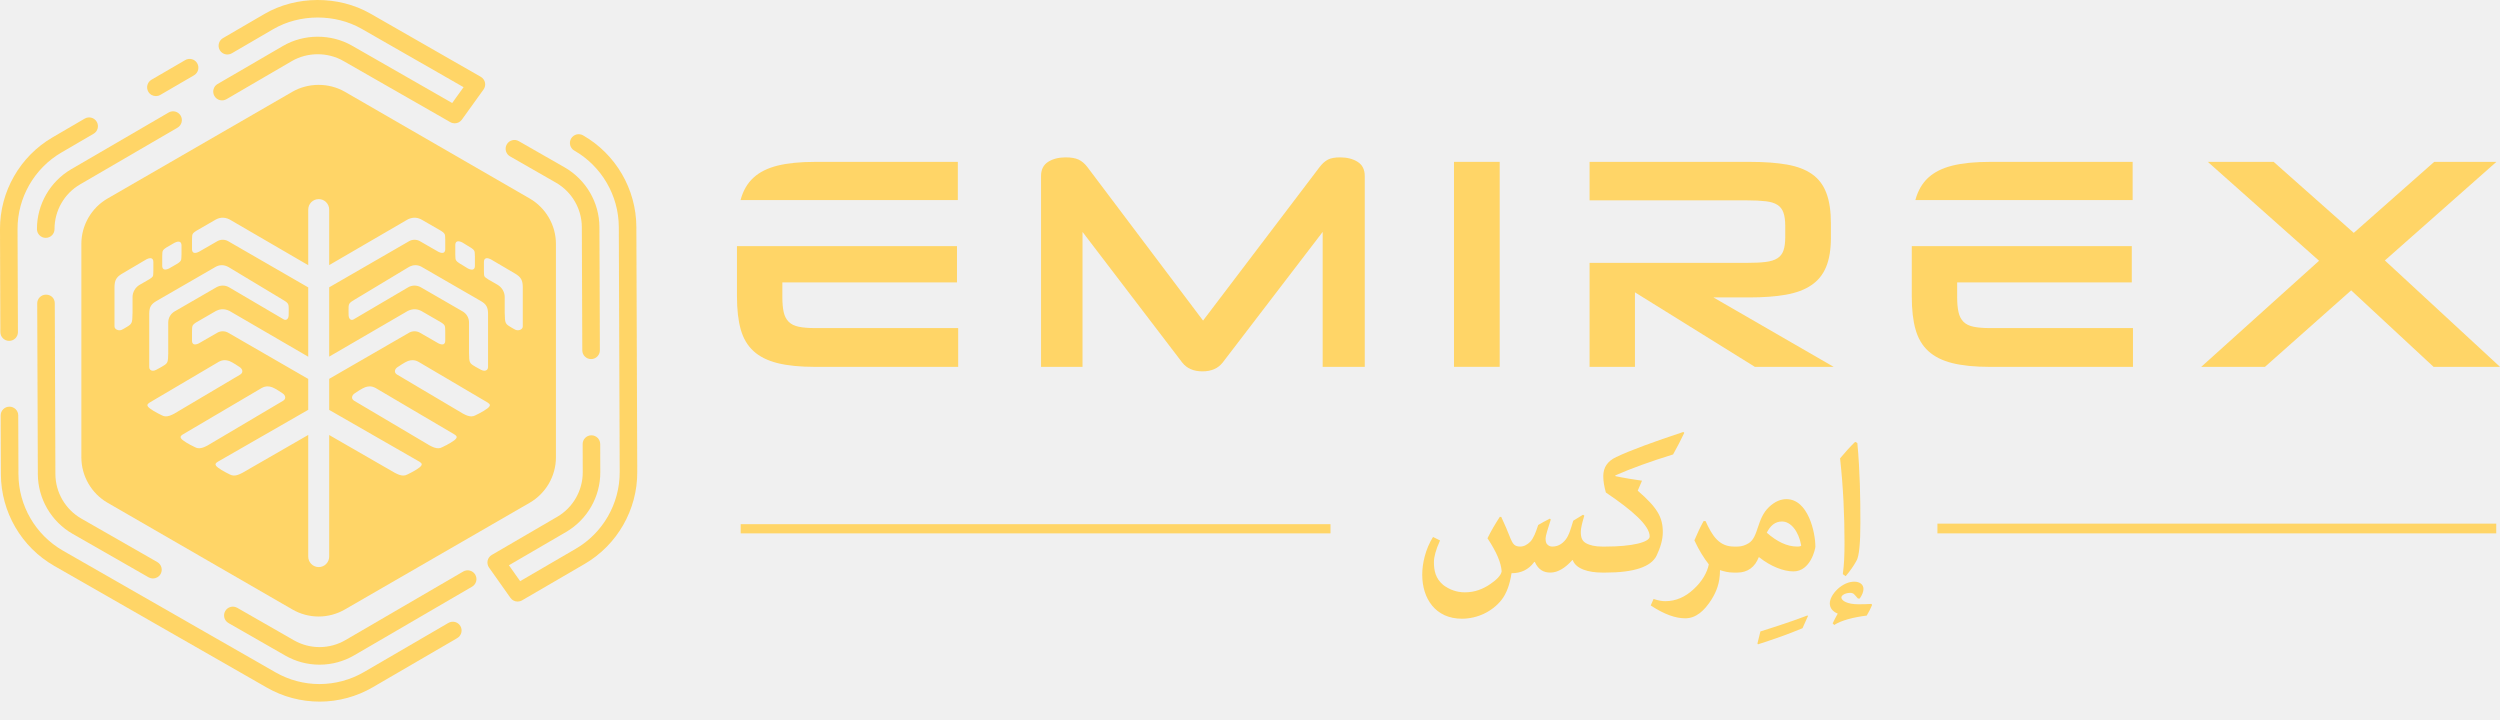
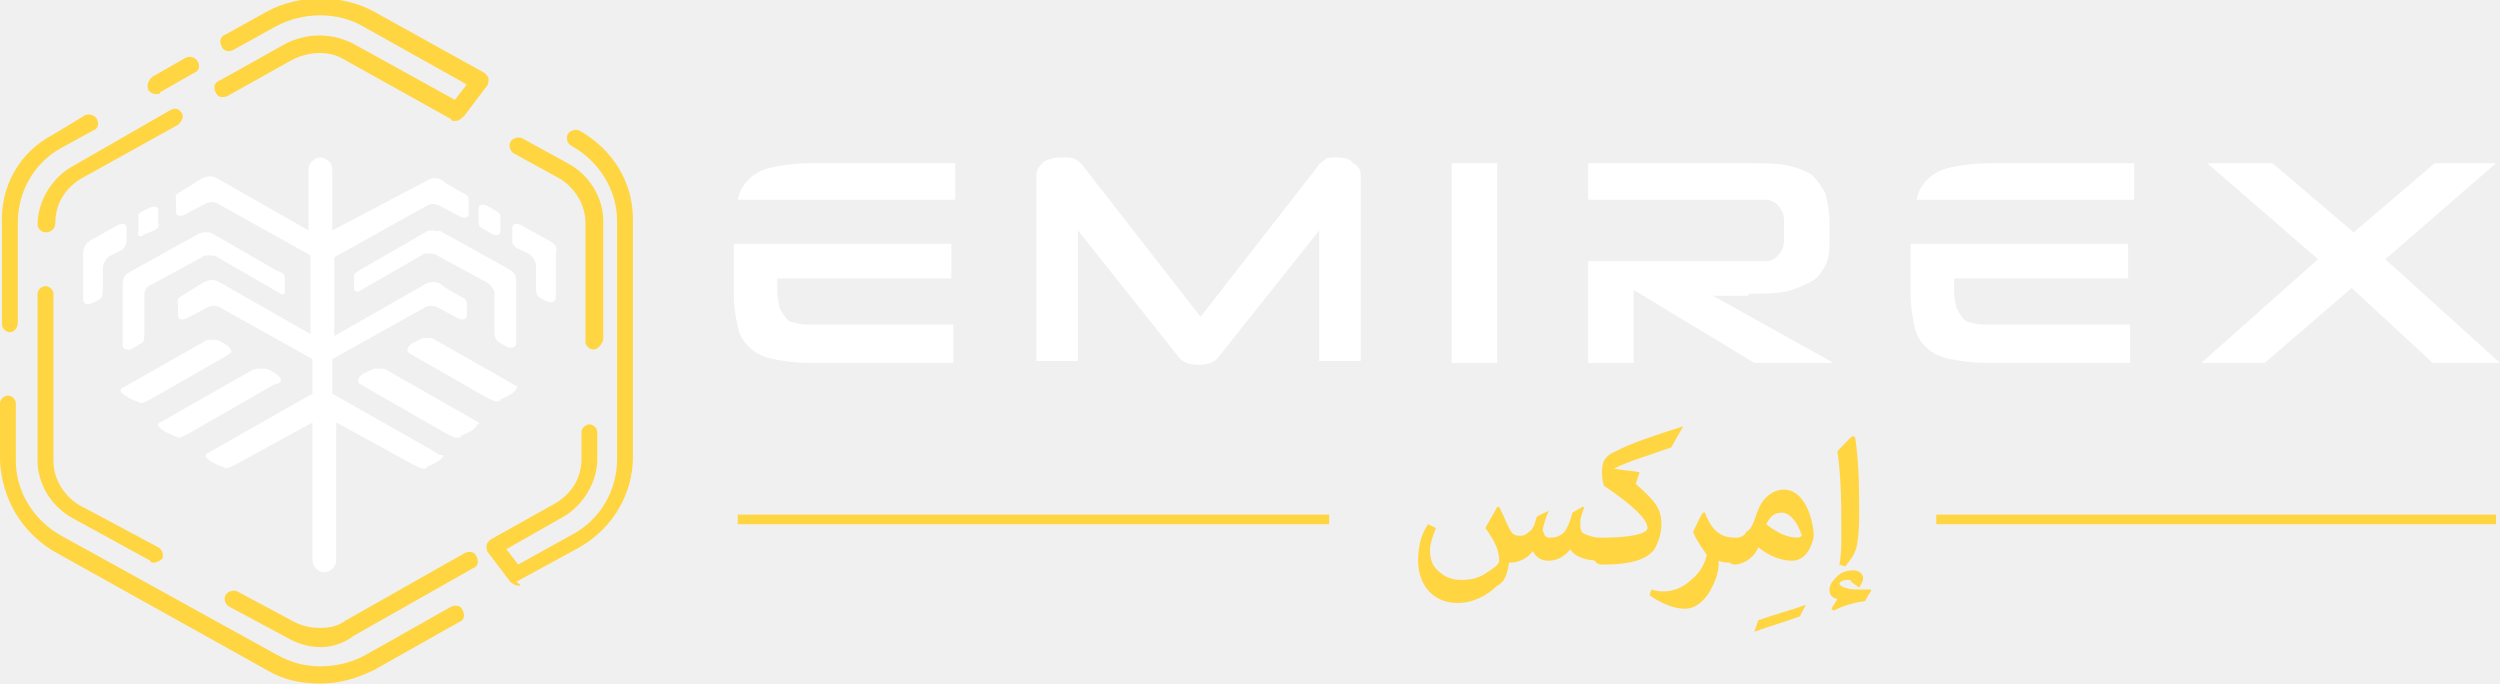
- <svg xmlns="http://www.w3.org/2000/svg" width="132" height="38" viewBox="0 0 132 38" fill="none">
-   <path d="M70.757 8.309C70.482 8.309 70.267 8.349 70.116 8.427C69.961 8.508 69.816 8.637 69.678 8.817L63.521 16.927L57.411 8.817C57.273 8.637 57.121 8.508 56.95 8.427C56.782 8.349 56.554 8.309 56.269 8.309C55.898 8.309 55.588 8.389 55.34 8.547C55.091 8.706 54.967 8.955 54.967 9.293V19.371H57.157V12.245L62.426 19.148C62.67 19.455 63.024 19.608 63.489 19.608C63.955 19.608 64.309 19.455 64.553 19.148L69.837 12.245V19.371H72.059V9.293C72.059 8.955 71.934 8.706 71.686 8.547C71.437 8.389 71.127 8.309 70.757 8.309Z" fill="#FFD567" />
-   <path d="M76.771 19.369H79.183V8.546H76.771V19.369Z" fill="#FFD567" />
-   <path d="M92.373 15.704C93.113 15.704 93.752 15.657 94.293 15.561C94.832 15.466 95.279 15.3 95.634 15.061C95.988 14.823 96.251 14.502 96.419 14.093C96.588 13.685 96.672 13.171 96.672 12.546V11.799C96.672 11.155 96.594 10.621 96.434 10.198C96.277 9.775 96.026 9.441 95.681 9.198C95.338 8.954 94.896 8.786 94.356 8.69C93.817 8.595 93.166 8.547 92.404 8.547H83.929V10.579H92.246C92.636 10.579 92.965 10.595 93.23 10.626C93.494 10.657 93.699 10.721 93.849 10.817C93.997 10.911 94.103 11.049 94.166 11.229C94.229 11.409 94.261 11.642 94.261 11.928V12.514C94.261 12.81 94.229 13.05 94.166 13.229C94.103 13.409 93.994 13.546 93.84 13.642C93.687 13.737 93.481 13.8 93.221 13.832C92.962 13.864 92.636 13.879 92.246 13.879H83.929V19.37H86.325V15.434L92.657 19.37H96.817L90.468 15.704H92.373Z" fill="#FFD567" />
-   <path d="M104.203 17.252C103.974 17.204 103.797 17.118 103.67 16.989C103.544 16.863 103.457 16.693 103.41 16.482C103.361 16.27 103.338 16 103.338 15.672V14.911H112.558V12.997H100.942V15.657C100.942 16.344 101.007 16.924 101.14 17.394C101.272 17.865 101.496 18.246 101.814 18.537C102.132 18.829 102.554 19.039 103.085 19.173C103.614 19.304 104.274 19.371 105.068 19.371H112.621V17.323H105.068C104.719 17.323 104.431 17.299 104.203 17.252Z" fill="#FFD567" />
-   <path d="M112.603 8.547H105.069C104.275 8.547 103.614 8.613 103.085 8.745C102.554 8.877 102.132 9.089 101.814 9.38C101.497 9.671 101.274 10.054 101.14 10.531C101.137 10.54 101.137 10.553 101.134 10.563H112.603V8.547Z" fill="#FFD567" />
-   <path d="M42.173 17.252C41.945 17.204 41.769 17.118 41.642 16.989C41.514 16.863 41.428 16.693 41.38 16.482C41.331 16.27 41.308 16 41.308 15.672V14.911H50.529V12.997H38.912V15.657C38.912 16.344 38.978 16.924 39.11 17.394C39.243 17.865 39.467 18.246 39.785 18.537C40.102 18.829 40.525 19.039 41.055 19.173C41.584 19.304 42.244 19.371 43.038 19.371H50.592V17.323H43.038C42.689 17.323 42.4 17.299 42.173 17.252Z" fill="#FFD567" />
-   <path d="M50.574 8.547H43.038C42.244 8.547 41.584 8.613 41.055 8.745C40.524 8.877 40.102 9.089 39.785 9.38C39.467 9.671 39.243 10.054 39.11 10.531C39.107 10.54 39.107 10.553 39.104 10.563H50.574V8.547Z" fill="#FFD567" />
-   <path d="M132 19.37L125.921 13.752L131.809 8.547H128.524L124.279 12.296L120.049 8.547H116.573L122.446 13.768L116.225 19.37H119.589L124.142 15.33L128.493 19.37H132Z" fill="#FFD567" />
-   <path d="M39.108 28.162H70.25V27.676H39.108V28.162Z" fill="#FFD567" />
-   <path d="M102.296 28.162H131.802V27.648H102.296V28.162Z" fill="#FFD567" />
-   <path d="M79.808 30.266C80.296 30.266 80.708 30.088 81.009 29.669H81.037C81.236 30.109 81.531 30.232 81.861 30.232C82.264 30.232 82.65 29.979 83.02 29.573H83.041C83.206 30.04 83.878 30.232 84.591 30.232H84.689V28.859H84.591C84.241 28.859 83.94 28.798 83.72 28.668C83.542 28.557 83.466 28.4 83.466 28.077C83.466 27.878 83.555 27.542 83.652 27.226L83.583 27.178L83.068 27.493C82.945 27.892 82.848 28.269 82.656 28.503C82.465 28.742 82.231 28.859 81.963 28.859C81.874 28.859 81.772 28.838 81.674 28.723C81.626 28.654 81.607 28.564 81.607 28.427C81.607 28.29 81.73 27.906 81.881 27.431L81.833 27.384C81.62 27.487 81.414 27.604 81.216 27.72C81.091 28.105 80.975 28.413 80.803 28.599C80.639 28.763 80.461 28.859 80.268 28.859C79.953 28.859 79.871 28.702 79.753 28.427C79.596 28.03 79.438 27.651 79.266 27.295L79.191 27.288C78.944 27.665 78.732 28.03 78.539 28.421C79.019 29.141 79.26 29.717 79.287 30.17C79.246 30.396 79.004 30.622 78.683 30.842C78.299 31.104 77.867 31.275 77.346 31.275C76.913 31.275 76.535 31.137 76.199 30.884C75.794 30.54 75.711 30.129 75.711 29.676C75.711 29.428 75.8 29.045 76.034 28.536L75.664 28.352C75.265 28.99 75.094 29.738 75.094 30.348C75.094 31.597 75.788 32.668 77.187 32.668C78.016 32.668 78.792 32.284 79.272 31.686C79.548 31.336 79.72 30.856 79.808 30.266ZM86.698 25.381C86.253 25.318 85.778 25.243 85.292 25.14V25.099C86.149 24.721 87.171 24.357 88.339 23.994C88.552 23.616 88.75 23.232 88.929 22.856L88.88 22.807C87.343 23.315 86.052 23.788 85.34 24.131C84.867 24.351 84.653 24.687 84.653 25.14C84.653 25.408 84.701 25.695 84.79 26.005C86.184 26.945 87.103 27.747 87.103 28.324C87.103 28.633 86.157 28.859 84.783 28.859H84.689C84.358 28.859 84.208 29.217 84.208 29.546C84.208 29.875 84.358 30.232 84.689 30.232H84.783C86.266 30.232 87.178 29.93 87.466 29.34C87.666 28.921 87.796 28.503 87.796 28.098C87.796 27.301 87.501 26.801 86.472 25.909L86.698 25.381ZM91.646 28.859H91.551C90.781 28.859 90.411 28.31 90.054 27.514H89.95C89.779 27.816 89.622 28.16 89.464 28.53C89.697 29.038 89.957 29.456 90.225 29.799C90.143 30.218 89.875 30.699 89.423 31.11C88.997 31.508 88.504 31.742 87.927 31.742C87.776 31.742 87.57 31.715 87.308 31.625L87.158 31.968C87.886 32.448 88.475 32.647 88.984 32.647C89.547 32.647 89.992 32.249 90.37 31.652C90.61 31.261 90.816 30.809 90.816 30.102C91.029 30.17 91.248 30.232 91.529 30.232H91.646V28.859ZM95.462 32.524L95.434 32.496C94.645 32.798 93.801 33.073 92.949 33.34L92.792 33.979L92.826 34.02C93.63 33.759 94.432 33.484 95.173 33.169L95.462 32.524ZM92.882 29.422C93.498 29.91 94.171 30.17 94.693 30.17C95.605 30.17 95.852 28.962 95.852 28.867C95.852 28.105 95.468 26.355 94.323 26.355C94.013 26.355 93.712 26.485 93.417 26.759C92.744 27.384 92.867 28.345 92.332 28.681C92.154 28.791 91.954 28.859 91.741 28.859H91.646C91.317 28.859 91.165 29.217 91.165 29.546C91.165 29.902 91.323 30.232 91.639 30.232H91.728C92.285 30.232 92.669 29.93 92.861 29.422H92.882ZM93.286 28.126C93.472 27.755 93.725 27.535 94.089 27.535C94.549 27.535 94.961 28.03 95.105 28.798C95.105 28.838 95.023 28.859 94.893 28.859C94.357 28.859 93.822 28.599 93.286 28.126ZM97.451 30.424C97.685 30.149 97.87 29.882 98.015 29.621C98.165 29.388 98.228 28.668 98.228 27.59C98.228 26.258 98.206 24.872 98.068 23.39L97.953 23.329C97.692 23.582 97.43 23.871 97.156 24.2C97.321 25.703 97.39 27.178 97.39 28.66C97.39 29.319 97.369 29.827 97.3 30.314L97.451 30.424ZM98.193 31.604C98.324 31.413 98.391 31.248 98.391 31.097C98.391 30.863 98.199 30.712 97.904 30.712C97.609 30.712 97.315 30.85 97.054 31.076C96.76 31.344 96.614 31.639 96.614 31.851C96.614 32.112 96.765 32.284 97.032 32.4C96.938 32.565 96.848 32.737 96.765 32.915L96.848 32.998C97.225 32.757 97.815 32.599 98.563 32.502C98.674 32.318 98.768 32.133 98.844 31.947L98.817 31.886C98.577 31.899 98.378 31.906 98.124 31.906C97.541 31.906 97.225 31.721 97.225 31.543C97.225 31.44 97.41 31.309 97.685 31.302C97.78 31.302 97.863 31.33 97.918 31.398L98.103 31.604H98.193Z" fill="#FFD567" />
-   <path d="M8.232 5.074C8.073 5.074 7.916 4.992 7.831 4.844C7.702 4.622 7.777 4.339 7.997 4.21L9.778 3.174C10 3.044 10.285 3.119 10.412 3.34C10.541 3.562 10.466 3.846 10.245 3.975L8.465 5.011C8.391 5.054 8.311 5.074 8.232 5.074Z" fill="#FFD567" />
-   <path d="M0.484 17.998C0.228 17.998 0.021 17.792 0.02 17.537L4.85896e-05 12.104C-0.008 10.113 1.057 8.252 2.778 7.251L4.474 6.262C4.696 6.134 4.978 6.208 5.107 6.43C5.238 6.651 5.162 6.935 4.941 7.063L3.244 8.052C1.808 8.888 0.921 10.44 0.926 12.101L0.947 17.534C0.948 17.789 0.742 17.998 0.485 17.998H0.484Z" fill="#FFD567" />
-   <path d="M16.89 37.046C15.897 37.046 14.936 36.791 14.092 36.307L2.861 29.878C1.131 28.886 0.054 27.035 0.047 25.043L0.035 21.936C0.034 21.68 0.241 21.472 0.498 21.472H0.499C0.754 21.472 0.962 21.677 0.963 21.933L0.974 25.04C0.979 26.701 1.88 28.247 3.322 29.074L14.553 35.503C15.257 35.906 16.059 36.119 16.871 36.119C17.702 36.116 18.509 35.897 19.218 35.484L23.675 32.89C23.897 32.762 24.181 32.835 24.309 33.057C24.439 33.279 24.362 33.562 24.142 33.692L19.685 36.286C18.835 36.781 17.868 37.043 16.89 37.046Z" fill="#FFD567" />
-   <path d="M31.209 18.96C30.954 18.96 30.746 18.754 30.745 18.499L30.721 11.992C30.718 11.026 30.194 10.126 29.355 9.645L26.931 8.257C26.708 8.13 26.631 7.846 26.758 7.624C26.885 7.402 27.169 7.324 27.391 7.452L29.817 8.84C30.942 9.487 31.645 10.692 31.649 11.989L31.673 18.496C31.674 18.751 31.468 18.96 31.21 18.96H31.209Z" fill="#FFD567" />
-   <path d="M27.331 31.763C27.184 31.763 27.041 31.694 26.952 31.567L25.821 29.968C25.746 29.861 25.72 29.729 25.746 29.601C25.774 29.474 25.854 29.364 25.967 29.3L29.42 27.288C30.256 26.802 30.772 25.899 30.769 24.932L30.764 23.449C30.762 23.193 30.969 22.985 31.225 22.984H31.227C31.482 22.984 31.69 23.191 31.691 23.447L31.695 24.929C31.702 26.226 31.008 27.437 29.887 28.09L26.871 29.846L27.463 30.685L30.402 28.974C31.838 28.138 32.726 26.587 32.72 24.925L32.673 11.985C32.667 10.324 31.766 8.778 30.325 7.952C30.102 7.825 30.025 7.54 30.153 7.318C30.281 7.097 30.564 7.02 30.786 7.147C32.514 8.137 33.592 9.99 33.6 11.982L33.647 24.923C33.656 26.913 32.59 28.773 30.869 29.776L27.563 31.7C27.49 31.742 27.41 31.763 27.331 31.763Z" fill="#FFD567" />
-   <path d="M16.87 35.095C16.238 35.095 15.613 34.929 15.062 34.614L12.064 32.897C11.841 32.771 11.765 32.487 11.892 32.264C12.018 32.042 12.302 31.965 12.525 32.092L15.522 33.809C15.934 34.043 16.398 34.167 16.87 34.167H16.881C17.356 34.165 17.825 34.038 18.238 33.798L24.46 30.175C24.681 30.047 24.965 30.122 25.094 30.343C25.223 30.564 25.147 30.848 24.926 30.976L18.704 34.6C18.151 34.921 17.522 35.093 16.884 35.095H16.87Z" fill="#FFD567" />
-   <path d="M8.074 30.544C7.996 30.544 7.917 30.523 7.845 30.482L3.831 28.185C2.705 27.539 2.003 26.332 1.998 25.036L1.965 16.022C1.964 15.766 2.171 15.558 2.427 15.558C2.71 15.558 2.892 15.763 2.892 16.019L2.925 25.033C2.929 26 3.453 26.898 4.293 27.381L8.305 29.677C8.528 29.804 8.605 30.089 8.478 30.31C8.392 30.46 8.235 30.544 8.074 30.544Z" fill="#FFD567" />
-   <path d="M2.415 12.559C2.159 12.559 1.952 12.352 1.951 12.097C1.947 10.8 2.64 9.589 3.76 8.935L8.905 5.94C9.126 5.811 9.411 5.886 9.54 6.108C9.668 6.328 9.593 6.612 9.372 6.742L4.227 9.737C3.391 10.223 2.875 11.126 2.879 12.094C2.88 12.349 2.673 12.559 2.416 12.559H2.415Z" fill="#FFD567" />
-   <path d="M24.007 6.512C23.929 6.512 23.85 6.492 23.778 6.451L18.126 3.216C17.299 2.744 16.234 2.746 15.41 3.225L11.956 5.238C11.733 5.366 11.45 5.291 11.322 5.07C11.192 4.849 11.267 4.564 11.488 4.436L14.944 2.425C16.048 1.781 17.477 1.777 18.585 2.41L23.876 5.439L24.476 4.603L19.096 1.522C17.693 0.72 15.825 0.726 14.428 1.539L12.239 2.815C12.017 2.943 11.733 2.869 11.604 2.647C11.476 2.426 11.551 2.143 11.772 2.013L13.961 0.738C15.641 -0.239 17.87 -0.246 19.555 0.717L25.384 4.055C25.498 4.119 25.579 4.23 25.607 4.359C25.635 4.486 25.607 4.621 25.53 4.727L24.385 6.319C24.295 6.444 24.152 6.512 24.007 6.512Z" fill="#FFD567" />
-   <path d="M27.602 17.237C27.602 17.396 27.381 17.48 27.23 17.418C27.144 17.384 26.875 17.214 26.875 17.214C26.669 17.085 26.66 16.985 26.652 16.581L26.649 16.538V15.691C26.649 15.427 26.51 15.182 26.284 15.044L25.774 14.75C25.524 14.588 25.566 14.598 25.551 14.308V13.832C25.551 13.653 25.663 13.565 25.917 13.693L27.21 14.454C27.501 14.628 27.597 14.796 27.602 15.141V17.237ZM25.74 21.561C25.525 21.73 25.105 21.928 25.1 21.93C25.033 21.967 24.963 21.985 24.888 21.985C24.762 21.985 24.617 21.935 24.433 21.832L20.957 19.773C20.885 19.724 20.849 19.664 20.851 19.595C20.854 19.512 20.917 19.423 21.018 19.366C21.021 19.364 21.379 19.118 21.544 19.06C21.634 19.03 21.711 19.017 21.784 19.017C21.888 19.017 21.99 19.045 22.097 19.104L25.753 21.258C25.808 21.296 25.863 21.336 25.865 21.39C25.866 21.438 25.824 21.495 25.74 21.561ZM23.989 23.246C23.774 23.414 23.353 23.612 23.348 23.614C23.281 23.651 23.212 23.668 23.137 23.668C23.012 23.668 22.867 23.62 22.682 23.517L18.695 21.157C18.622 21.109 18.585 21.048 18.587 20.979C18.591 20.896 18.654 20.807 18.754 20.751C18.757 20.748 19.116 20.502 19.282 20.445C19.371 20.415 19.446 20.401 19.52 20.401C19.625 20.401 19.727 20.43 19.834 20.488L24.001 22.942C24.058 22.98 24.111 23.02 24.113 23.074C24.115 23.12 24.073 23.179 23.989 23.246ZM22.143 24.686C21.929 24.856 21.509 25.053 21.502 25.056C21.436 25.092 21.368 25.109 21.293 25.109C21.167 25.109 21.022 25.06 20.835 24.958L17.381 22.969V29.389C17.381 29.694 17.134 29.942 16.828 29.942C16.522 29.942 16.275 29.694 16.275 29.389V22.965L12.812 24.958C12.627 25.06 12.482 25.109 12.356 25.109C12.281 25.109 12.211 25.092 12.144 25.056C12.14 25.053 11.719 24.856 11.504 24.686C11.42 24.62 11.378 24.562 11.38 24.515C11.382 24.462 11.435 24.421 11.492 24.384L16.275 21.638V20.008L12.049 17.568C11.871 17.466 11.651 17.466 11.473 17.568L10.504 18.127C10.249 18.254 10.138 18.166 10.138 17.987V17.51C10.153 17.221 10.111 17.183 10.361 17.021C10.361 17.021 11.361 16.444 11.373 16.436C11.565 16.33 11.806 16.267 12.115 16.416L16.275 18.835V15.175L12.049 12.736C11.871 12.634 11.651 12.634 11.473 12.736L10.504 13.294C10.249 13.421 10.138 13.334 10.138 13.155V12.678C10.153 12.389 10.111 12.35 10.361 12.189C10.361 12.189 11.361 11.611 11.373 11.604C11.565 11.497 11.806 11.434 12.115 11.583L16.275 14.002V11.066C16.275 10.761 16.522 10.513 16.828 10.513C17.134 10.513 17.381 10.761 17.381 11.066V13.998L21.533 11.583C21.841 11.434 22.083 11.497 22.275 11.604C22.286 11.611 23.288 12.189 23.288 12.189C23.537 12.35 23.495 12.389 23.509 12.678V13.155C23.509 13.334 23.399 13.421 23.145 13.294L22.174 12.736C21.996 12.634 21.776 12.634 21.598 12.736L17.381 15.17V18.83L21.533 16.416C21.841 16.267 22.083 16.33 22.275 16.436C22.286 16.444 23.288 17.021 23.288 17.021C23.537 17.183 23.495 17.221 23.509 17.51V17.987C23.509 18.166 23.399 18.254 23.145 18.127L22.174 17.568C21.996 17.466 21.776 17.466 21.598 17.568L17.381 20.003V21.643L22.157 24.384C22.212 24.421 22.266 24.462 22.267 24.515C22.269 24.562 22.228 24.62 22.143 24.686ZM10.51 23.668C10.435 23.668 10.366 23.651 10.3 23.614C10.294 23.612 9.873 23.414 9.659 23.246C9.574 23.179 9.533 23.12 9.535 23.074C9.537 23.02 9.59 22.98 9.646 22.942L13.814 20.488C13.921 20.43 14.024 20.401 14.127 20.401C14.201 20.401 14.277 20.415 14.366 20.445C14.532 20.502 14.89 20.748 14.893 20.751C14.993 20.807 15.057 20.896 15.06 20.979C15.063 21.048 15.026 21.109 14.953 21.157L10.966 23.517C10.78 23.62 10.636 23.668 10.51 23.668ZM8.759 21.985C8.684 21.985 8.615 21.967 8.548 21.93C8.543 21.928 8.124 21.73 7.908 21.561C7.823 21.495 7.782 21.438 7.783 21.39C7.785 21.336 7.84 21.296 7.895 21.258L11.55 19.104C11.658 19.045 11.76 19.017 11.864 19.017C11.938 19.017 12.014 19.03 12.104 19.06C12.268 19.118 12.627 19.364 12.63 19.366C12.73 19.423 12.794 19.512 12.796 19.595C12.799 19.664 12.762 19.724 12.69 19.773L9.215 21.832C9.03 21.935 8.885 21.985 8.759 21.985ZM6.998 15.691V16.538L6.995 16.581C6.988 16.985 6.978 17.085 6.772 17.214C6.772 17.214 6.504 17.384 6.418 17.418C6.267 17.48 6.046 17.396 6.046 17.237V15.141C6.051 14.796 6.147 14.628 6.439 14.454L7.731 13.693C7.985 13.565 8.097 13.653 8.097 13.832V14.308C8.082 14.598 8.124 14.588 7.875 14.75L7.364 15.044C7.138 15.182 6.998 15.427 6.998 15.691ZM11.392 14.086C11.5 14.029 11.604 14.002 11.71 14.002C11.824 14.002 11.941 14.033 12.064 14.1L14.902 15.808C15.164 15.965 15.234 16.014 15.241 16.205C15.241 16.207 15.253 16.479 15.24 16.664C15.236 16.72 15.224 16.768 15.202 16.805C15.154 16.89 15.066 16.914 14.985 16.867L12.097 15.17C11.995 15.11 11.879 15.079 11.761 15.079C11.644 15.079 11.529 15.11 11.427 15.168L9.217 16.445C9.011 16.564 8.883 16.785 8.883 17.023V18.659L8.881 18.698C8.874 19.064 8.865 19.165 8.671 19.286C8.669 19.287 8.44 19.433 8.242 19.53C8.182 19.56 8.125 19.575 8.073 19.575C7.957 19.575 7.88 19.499 7.88 19.387V16.542C7.885 16.221 7.974 16.065 8.243 15.904L11.392 14.086ZM8.565 13.556C8.581 13.267 8.538 13.229 8.787 13.067L9.217 12.818C9.472 12.691 9.583 12.778 9.583 12.958V13.435C9.568 13.724 9.61 13.762 9.361 13.924L8.93 14.173C8.676 14.3 8.565 14.213 8.565 14.033V13.556ZM25.404 15.904C25.674 16.065 25.762 16.221 25.769 16.542V19.387C25.769 19.499 25.691 19.575 25.575 19.575C25.523 19.575 25.465 19.56 25.405 19.53C25.207 19.433 24.979 19.287 24.976 19.286C24.783 19.165 24.774 19.064 24.767 18.698L24.764 18.659V17.023C24.764 16.785 24.636 16.564 24.431 16.445L22.219 15.168C22.118 15.11 22.003 15.079 21.887 15.079C21.768 15.079 21.652 15.11 21.55 15.17L18.664 16.867C18.581 16.914 18.494 16.89 18.446 16.805C18.424 16.768 18.411 16.72 18.407 16.664C18.396 16.479 18.407 16.207 18.406 16.205C18.415 16.014 18.483 15.965 18.745 15.808L21.584 14.1C21.707 14.033 21.823 14.002 21.938 14.002C22.044 14.002 22.147 14.029 22.256 14.086L25.404 15.904ZM24.039 12.938C24.039 12.76 24.15 12.672 24.405 12.799L24.852 13.072C25.102 13.234 25.059 13.273 25.075 13.561V14.039C25.075 14.218 24.963 14.305 24.709 14.177L24.261 13.904C24.012 13.742 24.055 13.704 24.039 13.415V12.938ZM27.969 10.481L18.208 4.845C17.368 4.36 16.28 4.36 15.439 4.845L5.68 10.481C4.826 10.974 4.296 11.893 4.296 12.877V24.148C4.296 25.134 4.826 26.052 5.68 26.546L15.44 32.181C15.86 32.424 16.339 32.552 16.824 32.552C17.309 32.552 17.787 32.424 18.208 32.181L27.969 26.545C28.822 26.052 29.353 25.134 29.353 24.148V12.877C29.353 11.893 28.822 10.975 27.969 10.481Z" fill="#FFD567" />
+ <svg xmlns="http://www.w3.org/2000/svg" width="128" height="35" viewBox="0 0 128 35" fill="none">
+   <g clip-path="url(#clip0)">
+     <path d="M68.456 8.062C68.152 8.062 67.949 8.062 67.848 8.16C67.747 8.258 67.544 8.357 67.443 8.553L61.468 16.222L55.494 8.553C55.392 8.357 55.19 8.258 55.089 8.16C54.886 8.062 54.684 8.062 54.38 8.062C53.975 8.062 53.671 8.16 53.468 8.258C53.266 8.455 53.063 8.652 53.063 8.947V18.483H55.19V11.798L60.354 18.287C60.557 18.581 60.962 18.68 61.367 18.68C61.772 18.68 62.177 18.581 62.38 18.287L67.544 11.798V18.483H69.671V9.045C69.671 8.75 69.57 8.455 69.266 8.357C69.165 8.16 68.861 8.062 68.456 8.062Z" fill="white" />
+     <path d="M76.658 8.357H74.329V18.581H76.658V8.357Z" fill="white" />
+     <path d="M89.519 15.042C90.228 15.042 90.835 15.042 91.342 14.944C91.848 14.845 92.253 14.649 92.658 14.452C93.063 14.256 93.266 13.961 93.468 13.567C93.671 13.174 93.671 12.683 93.671 12.093V11.405C93.671 10.815 93.57 10.323 93.468 9.93C93.266 9.537 93.063 9.242 92.76 8.947C92.456 8.75 91.949 8.553 91.443 8.455C90.937 8.357 90.329 8.357 89.519 8.357H81.317V10.225H89.418C89.823 10.225 90.127 10.225 90.329 10.225C90.633 10.225 90.835 10.323 90.937 10.421C91.038 10.52 91.139 10.618 91.24 10.815C91.342 11.011 91.342 11.208 91.342 11.503V12.093C91.342 12.388 91.342 12.584 91.24 12.781C91.139 12.977 91.038 13.076 90.937 13.174C90.835 13.273 90.633 13.371 90.329 13.371C90.127 13.371 89.722 13.371 89.418 13.371H81.317V18.581H83.646V14.845L89.823 18.581H93.873L87.696 15.14H89.519V15.042Z" fill="white" />
+     <path d="M100.962 16.517C100.76 16.517 100.557 16.419 100.456 16.222C100.354 16.124 100.253 15.927 100.152 15.73C100.152 15.534 100.051 15.239 100.051 14.944V14.256H108.962V12.486H97.823V15.042C97.823 15.73 97.924 16.222 98.025 16.713C98.127 17.205 98.329 17.5 98.633 17.795C98.937 18.09 99.342 18.287 99.848 18.385C100.354 18.483 100.962 18.581 101.772 18.581H109.063V16.615H101.772C101.468 16.615 101.165 16.615 100.962 16.517Z" fill="white" />
+     <path d="M109.165 8.357H101.873C101.063 8.357 100.456 8.455 99.949 8.553C99.443 8.652 99.038 8.848 98.734 9.143C98.43 9.438 98.228 9.733 98.127 10.225H109.266V8.357H109.165Z" fill="white" />
+     <path d="M40.709 16.517C40.506 16.517 40.304 16.419 40.203 16.222C40.101 16.124 40 15.927 39.899 15.73C39.899 15.534 39.797 15.239 39.797 14.944V14.256H48.709V12.486H37.57V15.042C37.57 15.73 37.671 16.222 37.772 16.713C37.873 17.205 38.076 17.5 38.38 17.795C38.684 18.09 39.089 18.287 39.595 18.385C40.101 18.483 40.709 18.581 41.519 18.581H48.81V16.615H41.519C41.215 16.615 40.911 16.615 40.709 16.517Z" fill="white" />
+     <path d="M48.911 8.357H41.519C40.709 8.357 40.101 8.455 39.595 8.553C39.089 8.652 38.684 8.848 38.38 9.143C38.076 9.438 37.873 9.733 37.772 10.225H48.911V8.357Z" fill="white" />
+     <path d="M128 18.581L122.127 13.273L127.797 8.357H124.658L120.506 11.896L116.354 8.357H113.013L118.684 13.273L112.709 18.581H115.949L120.405 14.747L124.557 18.581H128Z" fill="white" />
+     <path d="M7.392 11.994L7.899 11.798C8.203 11.601 8.101 11.601 8.101 11.306V10.815C8.101 10.618 8 10.52 7.696 10.618L7.291 10.815C6.987 11.011 7.089 11.011 7.089 11.306V11.798C6.987 12.093 7.19 12.191 7.392 11.994Z" fill="white" />
+     <path d="M6.481 12.191V11.699C6.481 11.503 6.38 11.405 6.076 11.503L4.658 12.289C4.354 12.486 4.253 12.683 4.253 13.076V15.337C4.253 15.534 4.456 15.632 4.658 15.534C4.76 15.534 5.063 15.337 5.063 15.337C5.266 15.239 5.266 15.042 5.266 14.649V13.764C5.266 13.469 5.468 13.174 5.671 13.076L6.278 12.781C6.481 12.486 6.481 12.486 6.481 12.191Z" fill="white" />
+     <path d="M6.279 14.649V17.697C6.279 17.795 6.38 17.893 6.481 17.893C6.582 17.893 6.582 17.893 6.684 17.893C6.886 17.795 7.19 17.598 7.19 17.598C7.392 17.5 7.392 17.402 7.392 16.91V15.14C7.392 14.845 7.494 14.649 7.797 14.551L10.329 13.174C10.43 13.076 10.532 13.076 10.734 13.076C10.835 13.076 11.038 13.076 11.139 13.174L14.38 15.042C14.481 15.14 14.582 15.042 14.582 14.944C14.582 14.944 14.582 14.845 14.582 14.747C14.582 14.551 14.582 14.256 14.582 14.256C14.582 14.059 14.481 13.961 14.177 13.862L10.937 11.994C10.835 11.896 10.633 11.896 10.532 11.896C10.43 11.896 10.329 11.896 10.127 11.994L6.582 13.961C6.38 14.059 6.279 14.256 6.279 14.649Z" fill="white" />
+     <path d="M14.38 19.466C14.38 19.368 14.278 19.27 14.177 19.171C14.177 19.171 13.772 18.876 13.57 18.876C13.468 18.876 13.367 18.876 13.266 18.876C13.165 18.876 13.063 18.876 12.861 18.975L8.203 21.629C8.101 21.629 8.101 21.727 8.101 21.727C8.101 21.826 8.101 21.826 8.203 21.924C8.405 22.121 8.911 22.317 8.911 22.317C9.013 22.317 9.114 22.416 9.114 22.416C9.215 22.416 9.418 22.317 9.62 22.219L14.076 19.663C14.278 19.663 14.38 19.565 14.38 19.466Z" fill="white" />
+     <path d="M11.848 17.992C11.848 17.893 11.747 17.795 11.646 17.697C11.646 17.697 11.241 17.402 11.038 17.402C10.937 17.402 10.835 17.402 10.734 17.402C10.633 17.402 10.532 17.402 10.43 17.5L6.279 19.86C6.177 19.86 6.177 19.958 6.177 19.958C6.177 20.056 6.177 20.056 6.279 20.154C6.481 20.351 6.987 20.548 6.987 20.548C7.089 20.548 7.19 20.646 7.19 20.646C7.291 20.646 7.494 20.548 7.696 20.449L11.646 18.188C11.747 18.09 11.848 18.09 11.848 17.992Z" fill="white" />
+     <path d="M24.709 11.699L25.215 11.994C25.519 12.093 25.62 11.994 25.62 11.798V11.306C25.62 11.011 25.62 10.913 25.418 10.815L24.911 10.52C24.608 10.421 24.506 10.52 24.506 10.716V11.208C24.506 11.503 24.506 11.601 24.709 11.699Z" fill="white" />
+     <path d="M28.051 12.289L26.633 11.503C26.329 11.405 26.228 11.503 26.228 11.699V12.191C26.228 12.486 26.228 12.486 26.43 12.683L27.038 12.977C27.342 13.174 27.443 13.371 27.443 13.666V14.551C27.443 14.944 27.443 15.14 27.646 15.239C27.646 15.239 27.949 15.435 28.051 15.435C28.253 15.534 28.456 15.435 28.456 15.239V12.977C28.557 12.683 28.456 12.486 28.051 12.289Z" fill="white" />
+     <path d="M22.177 11.798C22.076 11.798 21.873 11.798 21.772 11.896L18.532 13.764C18.228 13.961 18.127 13.961 18.127 14.157C18.127 14.157 18.127 14.452 18.127 14.649C18.127 14.747 18.127 14.747 18.127 14.845C18.228 14.944 18.329 14.944 18.329 14.944L21.57 13.076C21.671 12.977 21.772 12.977 21.975 12.977C22.076 12.977 22.279 12.977 22.38 13.076L24.911 14.452C25.114 14.551 25.317 14.845 25.317 15.042V16.812C25.317 17.205 25.317 17.303 25.519 17.5C25.519 17.5 25.823 17.697 26.025 17.795C26.127 17.795 26.127 17.795 26.228 17.795C26.329 17.795 26.43 17.697 26.43 17.598V14.452C26.43 14.059 26.329 13.961 26.025 13.764L22.481 11.798C22.38 11.896 22.279 11.798 22.177 11.798Z" fill="white" />
+     <path d="M24.506 21.629L19.848 18.975C19.747 18.876 19.646 18.876 19.443 18.876C19.342 18.876 19.241 18.876 19.139 18.876C18.937 18.975 18.532 19.171 18.532 19.171C18.43 19.27 18.329 19.368 18.329 19.466C18.329 19.565 18.329 19.565 18.43 19.663L22.886 22.219C23.089 22.317 23.291 22.416 23.392 22.416C23.494 22.416 23.595 22.416 23.595 22.317C23.595 22.317 24.101 22.121 24.304 21.924C24.405 21.826 24.405 21.826 24.405 21.727C24.608 21.727 24.506 21.727 24.506 21.629Z" fill="white" />
+     <path d="M22.38 23.202L17.013 20.154V18.385L21.772 15.73C21.975 15.632 22.177 15.632 22.38 15.73L23.494 16.32C23.797 16.419 23.899 16.32 23.899 16.124V15.73C23.899 15.435 23.899 15.337 23.696 15.239C23.696 15.239 22.582 14.649 22.582 14.551C22.38 14.452 22.076 14.354 21.772 14.551L17.114 17.205V13.174L21.873 10.52C22.076 10.421 22.279 10.421 22.481 10.52L23.595 11.11C23.899 11.208 24 11.11 24 10.913V10.421C24 10.126 24 10.028 23.797 9.93C23.797 9.93 22.683 9.34 22.683 9.242C22.481 9.143 22.177 9.045 21.873 9.242L17.013 11.798V8.652C17.013 8.357 16.709 8.062 16.405 8.062C16.101 8.062 15.797 8.357 15.797 8.652V11.798L11.139 9.143C10.835 8.947 10.532 9.045 10.329 9.143L9.215 9.831C8.911 10.028 9.013 10.028 9.013 10.323V10.815C9.013 11.011 9.114 11.11 9.418 11.011L10.532 10.421C10.734 10.323 10.937 10.323 11.139 10.421L15.899 13.076V17.107L11.241 14.452C10.937 14.256 10.633 14.354 10.43 14.452L9.316 15.14C9.013 15.337 9.114 15.337 9.114 15.632V16.124C9.114 16.32 9.215 16.419 9.519 16.32L10.633 15.73C10.835 15.632 11.038 15.632 11.241 15.73L16 18.385V20.154L10.633 23.202C10.532 23.202 10.532 23.301 10.532 23.301C10.532 23.399 10.532 23.399 10.633 23.497C10.835 23.694 11.342 23.89 11.342 23.89C11.443 23.89 11.544 23.989 11.544 23.989C11.646 23.989 11.848 23.89 12.051 23.792L16 21.629V28.708C16 29.003 16.304 29.298 16.608 29.298C16.911 29.298 17.215 29.003 17.215 28.708V21.629L21.165 23.792C21.367 23.89 21.57 23.989 21.671 23.989C21.772 23.989 21.873 23.989 21.873 23.89C21.873 23.89 22.38 23.694 22.582 23.497C22.683 23.399 22.683 23.399 22.683 23.301C22.481 23.301 22.481 23.301 22.38 23.202Z" fill="white" />
+     <path d="M26.43 19.761L22.279 17.402C22.177 17.303 22.076 17.303 21.975 17.303C21.873 17.303 21.772 17.303 21.671 17.303C21.468 17.402 21.063 17.598 21.063 17.598C20.962 17.697 20.861 17.795 20.861 17.893C20.861 17.992 20.861 17.992 20.962 18.09L24.911 20.351C25.114 20.449 25.317 20.548 25.418 20.548C25.519 20.548 25.62 20.548 25.62 20.449C25.62 20.449 26.127 20.253 26.329 20.056C26.43 19.958 26.43 19.958 26.43 19.86C26.532 19.86 26.532 19.86 26.43 19.761Z" fill="white" />
+     <path d="M8 4.817C7.798 4.817 7.696 4.719 7.595 4.621C7.494 4.326 7.595 4.129 7.798 3.933L9.519 2.949C9.722 2.851 10.025 2.949 10.127 3.146C10.228 3.343 10.228 3.638 9.924 3.736L8.203 4.719C8.203 4.817 8.101 4.817 8 4.817Z" fill="#FFD541" />
+     <path d="M0.506 17.008C0.304 17.008 0.101 16.812 0.101 16.615V11.503C-2.34991e-05 9.537 1.013 7.767 2.734 6.882L4.354 5.899C4.557 5.801 4.861 5.899 4.962 6.096C5.063 6.292 5.063 6.587 4.759 6.685L3.139 7.57C1.722 8.357 0.911 9.831 0.911 11.405V16.517C0.911 16.812 0.709 17.008 0.506 17.008Z" fill="#FFD541" />
+     <path d="M16.405 35C15.392 35 14.481 34.803 13.671 34.312L2.734 28.216C1.114 27.233 0.101 25.562 0 23.596V20.646C0 20.449 0.203 20.253 0.405 20.253C0.608 20.253 0.81 20.449 0.81 20.646V23.596C0.81 25.169 1.722 26.643 3.139 27.43L14.177 33.525C14.886 33.919 15.595 34.115 16.405 34.115C17.215 34.115 18.025 33.919 18.734 33.525L23.089 31.067C23.291 30.969 23.595 30.969 23.696 31.264C23.797 31.461 23.797 31.756 23.494 31.854L19.139 34.312C18.329 34.705 17.418 35 16.405 35Z" fill="#FFD541" />
+     <path d="M30.38 17.893C30.177 17.893 29.975 17.697 29.975 17.5V11.405C29.975 10.52 29.468 9.635 28.658 9.143L26.329 7.865C26.127 7.767 26.025 7.472 26.127 7.275C26.228 7.079 26.532 6.98 26.734 7.079L29.063 8.357C30.177 8.947 30.886 10.126 30.886 11.306V17.402C30.785 17.697 30.582 17.893 30.38 17.893Z" fill="#FFD541" />
+     <path d="M26.532 29.986C26.43 29.986 26.228 29.888 26.127 29.789L25.013 28.315C24.911 28.216 24.911 28.118 24.911 27.921C24.911 27.823 25.013 27.725 25.114 27.626L28.456 25.758C29.266 25.267 29.772 24.48 29.772 23.497V22.121C29.772 21.924 29.975 21.727 30.177 21.727C30.38 21.727 30.582 21.924 30.582 22.121V23.497C30.582 24.677 29.873 25.857 28.861 26.447L25.924 28.118L26.532 28.904L29.367 27.331C30.785 26.545 31.595 25.07 31.595 23.497V11.306C31.595 9.733 30.683 8.258 29.266 7.472C29.063 7.374 28.962 7.079 29.063 6.882C29.165 6.685 29.468 6.587 29.671 6.685C31.392 7.669 32.405 9.34 32.405 11.208V23.399C32.405 25.267 31.392 27.037 29.671 28.02L26.43 29.789C26.734 29.986 26.633 29.986 26.532 29.986Z" fill="#FFD541" />
+     <path d="M16.405 33.132C15.797 33.132 15.19 32.935 14.684 32.64L11.747 31.067C11.544 30.969 11.443 30.674 11.544 30.477C11.646 30.281 11.949 30.183 12.152 30.281L15.089 31.854C15.494 32.051 15.899 32.149 16.405 32.149C16.911 32.149 17.317 32.051 17.721 31.756L23.797 28.315C24 28.216 24.304 28.216 24.405 28.511C24.506 28.708 24.506 29.003 24.203 29.101L18.127 32.542C17.62 32.935 17.013 33.132 16.405 33.132Z" fill="#FFD541" />
+     <path d="M7.899 28.806C7.797 28.806 7.696 28.806 7.696 28.708L3.747 26.545C2.633 25.955 1.924 24.775 1.924 23.596V15.042C1.924 14.845 2.127 14.649 2.329 14.649C2.532 14.649 2.734 14.845 2.734 15.042V23.596C2.734 24.48 3.241 25.365 4.051 25.857L8.101 28.02C8.304 28.118 8.405 28.413 8.304 28.61C8.203 28.708 8 28.806 7.899 28.806Z" fill="#FFD541" />
+     <path d="M2.329 11.896C2.127 11.896 1.924 11.699 1.924 11.503C1.924 10.323 2.633 9.143 3.646 8.553L8.608 5.702C8.911 5.506 9.114 5.506 9.316 5.801C9.418 5.997 9.316 6.194 9.114 6.39L4.152 9.143C3.342 9.635 2.835 10.421 2.835 11.405C2.835 11.699 2.633 11.896 2.329 11.896Z" fill="#FFD541" />
+     <path d="M23.291 6.193C23.19 6.193 23.089 6.193 23.089 6.095L17.62 3.047C16.81 2.555 15.797 2.654 14.987 3.047L11.646 4.915C11.443 5.013 11.139 5.013 11.038 4.718C10.937 4.522 10.937 4.227 11.241 4.128L14.582 2.26C15.696 1.67 17.013 1.67 18.127 2.26L23.291 5.112L23.899 4.325L18.633 1.376C17.317 0.589 15.494 0.589 14.076 1.376L11.949 2.555C11.747 2.654 11.443 2.654 11.342 2.359C11.241 2.162 11.241 1.867 11.544 1.769L13.671 0.589C15.291 -0.296 17.519 -0.296 19.139 0.589L24.81 3.735C24.911 3.833 25.013 3.932 25.013 4.03C25.013 4.128 25.013 4.325 24.911 4.423L23.797 5.898C23.595 6.095 23.494 6.193 23.291 6.193Z" fill="#FFD541" />
+     <path d="M68.051 26.348H37.772V26.84H68.051V26.348Z" fill="#FFD541" />
+     <path d="M127.797 26.348H99.139V26.84H127.797V26.348Z" fill="#FFD541" />
+     <path d="M95.19 30.084C95.291 29.888 95.392 29.789 95.392 29.593C95.392 29.396 95.19 29.199 94.886 29.199C94.582 29.199 94.278 29.298 94.076 29.494C93.772 29.789 93.671 29.986 93.671 30.183C93.671 30.477 93.772 30.576 94.076 30.674C93.975 30.871 93.873 30.969 93.772 31.166L93.873 31.264C94.278 31.067 94.785 30.871 95.494 30.773C95.595 30.576 95.696 30.379 95.797 30.281V30.183C95.595 30.183 95.392 30.183 95.089 30.183C94.481 30.183 94.177 29.986 94.177 29.888C94.177 29.789 94.38 29.691 94.582 29.691C94.684 29.691 94.785 29.691 94.785 29.789L95.19 30.084ZM94.481 29.003C94.684 28.708 94.886 28.511 94.987 28.216C95.089 28.02 95.19 27.331 95.19 26.348C95.19 25.07 95.19 23.792 94.987 22.416L94.886 22.317C94.582 22.514 94.38 22.809 94.076 23.104C94.278 24.48 94.278 25.955 94.278 27.331C94.278 27.921 94.278 28.413 94.177 28.904L94.481 29.003ZM90.43 26.84C90.633 26.447 90.835 26.25 91.24 26.25C91.646 26.25 92.051 26.742 92.253 27.43C92.253 27.43 92.152 27.528 92.051 27.528C91.443 27.528 90.937 27.233 90.43 26.84ZM90.025 28.02C90.633 28.511 91.24 28.708 91.747 28.708C92.658 28.708 92.861 27.528 92.861 27.43C92.861 26.742 92.456 25.07 91.342 25.07C91.038 25.07 90.734 25.169 90.43 25.463C89.823 26.053 89.924 26.938 89.418 27.233C89.317 27.43 89.114 27.528 88.911 27.528H88.81C88.506 27.528 88.304 27.823 88.304 28.216C88.304 28.511 88.506 28.904 88.81 28.904H88.911C89.418 28.806 89.823 28.511 90.025 28.02ZM92.456 30.969C91.646 31.264 90.835 31.461 90.025 31.756L89.823 32.346C90.633 32.051 91.342 31.854 92.152 31.559L92.456 30.969ZM88.81 27.528C88 27.528 87.595 27.037 87.291 26.25H87.19C86.987 26.545 86.886 26.84 86.684 27.233C86.886 27.725 87.19 28.118 87.392 28.413C87.291 28.806 87.089 29.298 86.582 29.691C86.177 30.084 85.671 30.281 85.165 30.281C85.063 30.281 84.861 30.281 84.557 30.183L84.456 30.477C85.165 30.969 85.772 31.166 86.278 31.166C86.785 31.166 87.291 30.773 87.595 30.183C87.797 29.789 88 29.396 88 28.708C88.203 28.806 88.405 28.806 88.709 28.806H88.81V27.528ZM83.949 24.185C83.544 24.087 83.038 24.087 82.633 23.989C83.443 23.596 84.456 23.301 85.57 22.907C85.772 22.514 85.975 22.219 86.177 21.826C84.658 22.317 83.443 22.711 82.734 23.104C82.228 23.301 82.025 23.596 82.025 24.087C82.025 24.382 82.025 24.579 82.127 24.874C83.443 25.758 84.354 26.545 84.354 27.037C84.354 27.331 83.443 27.528 82.127 27.528H82.025C81.722 27.528 81.519 27.823 81.519 28.216C81.519 28.511 81.62 28.904 82.025 28.904H82.127C83.544 28.904 84.456 28.61 84.76 28.02C84.962 27.626 85.063 27.233 85.063 26.84C85.063 26.053 84.76 25.66 83.747 24.775L83.949 24.185ZM77.266 28.806C77.772 28.806 78.177 28.61 78.481 28.216C78.684 28.61 78.987 28.708 79.291 28.708C79.696 28.708 80.101 28.511 80.405 28.118C80.608 28.511 81.215 28.708 81.924 28.708H82.025V27.528H81.924C81.62 27.528 81.317 27.43 81.114 27.331C80.911 27.233 80.911 27.037 80.911 26.742C80.911 26.545 81.013 26.25 81.114 25.955H81.013L80.506 26.25C80.405 26.643 80.304 26.938 80.101 27.233C79.899 27.43 79.696 27.528 79.392 27.528C79.291 27.528 79.19 27.528 79.089 27.43C79.089 27.331 78.987 27.233 78.987 27.135C78.987 27.037 79.089 26.643 79.291 26.152C79.089 26.25 78.886 26.348 78.684 26.447C78.582 26.84 78.481 27.135 78.278 27.233C78.076 27.43 77.975 27.43 77.772 27.43C77.468 27.43 77.367 27.233 77.266 27.037C77.063 26.643 76.962 26.348 76.76 25.955H76.658C76.456 26.348 76.253 26.643 76.051 27.037C76.557 27.725 76.76 28.216 76.76 28.708C76.76 28.904 76.456 29.101 76.152 29.298C75.747 29.593 75.342 29.691 74.835 29.691C74.43 29.691 74.025 29.593 73.722 29.298C73.317 29.003 73.215 28.61 73.215 28.118C73.215 27.921 73.317 27.528 73.519 27.037L73.114 26.84C72.709 27.43 72.608 28.118 72.608 28.708C72.608 29.888 73.317 30.871 74.633 30.871C75.443 30.871 76.152 30.477 76.658 29.986C77.063 29.789 77.165 29.396 77.266 28.806Z" fill="#FFD541" />
+   </g>
+   <defs>
+     <clipPath id="clip0">
+       <rect width="128" height="35" fill="white" />
+     </clipPath>
+   </defs>
</svg>
